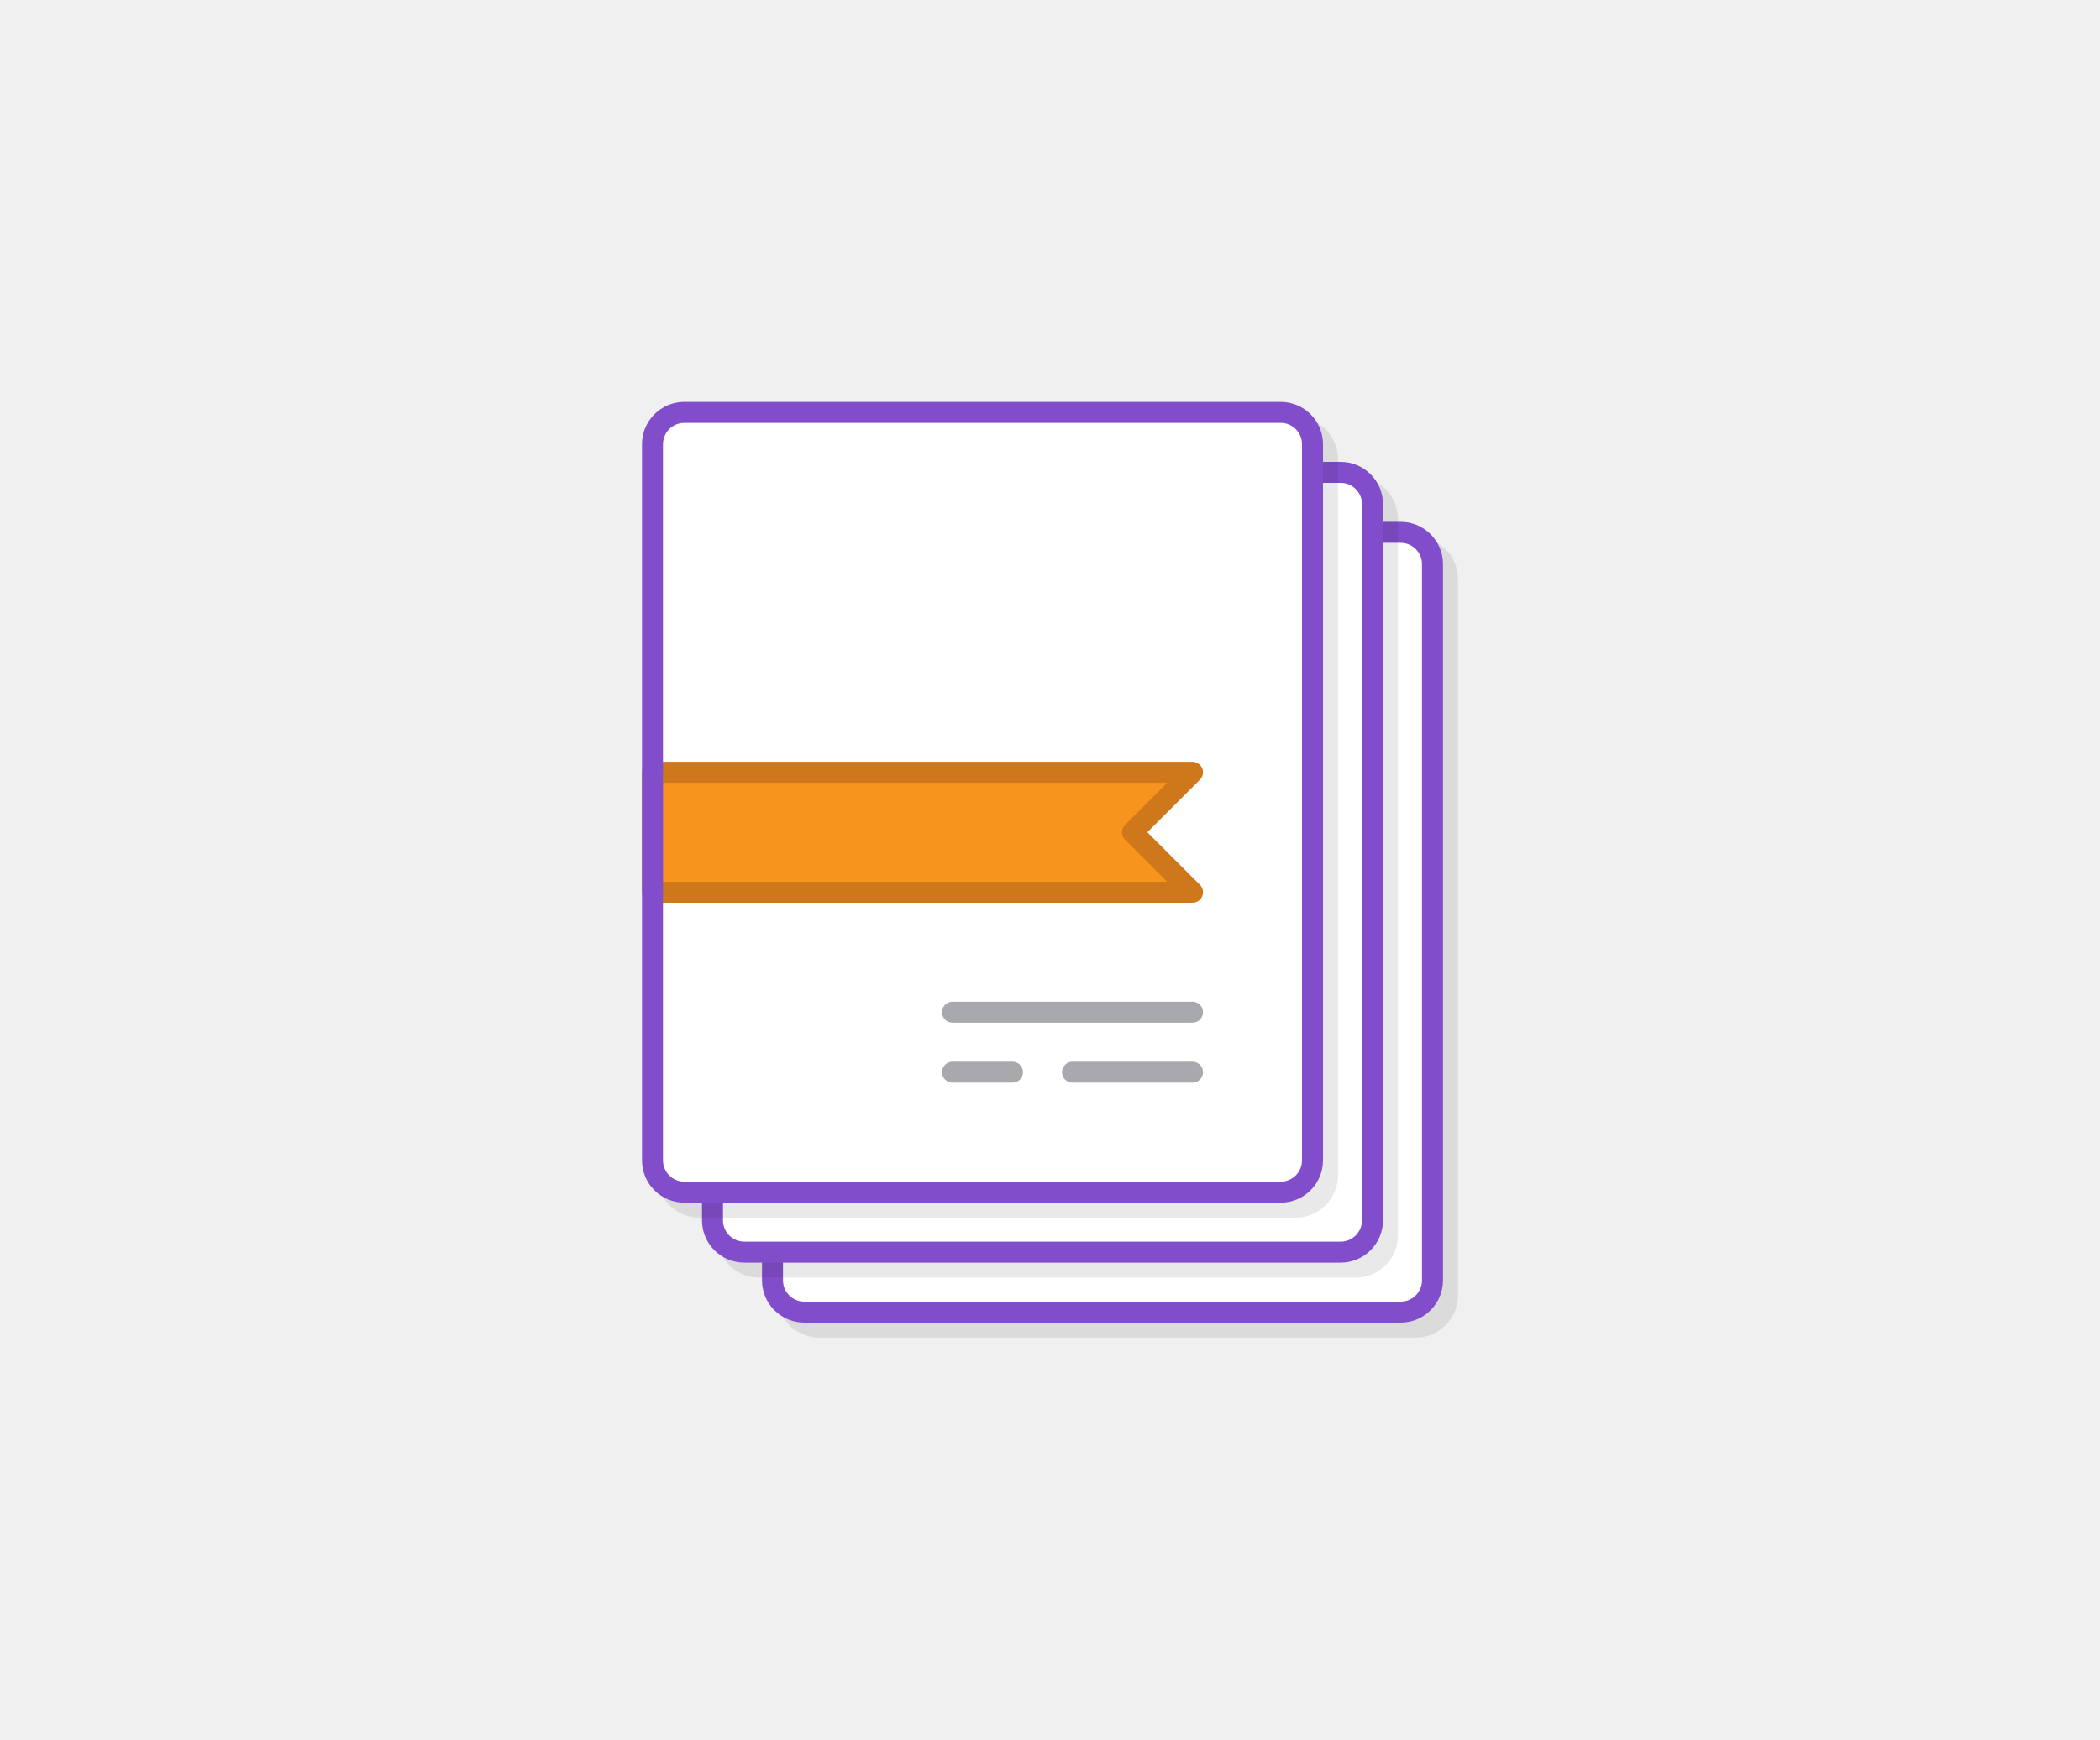
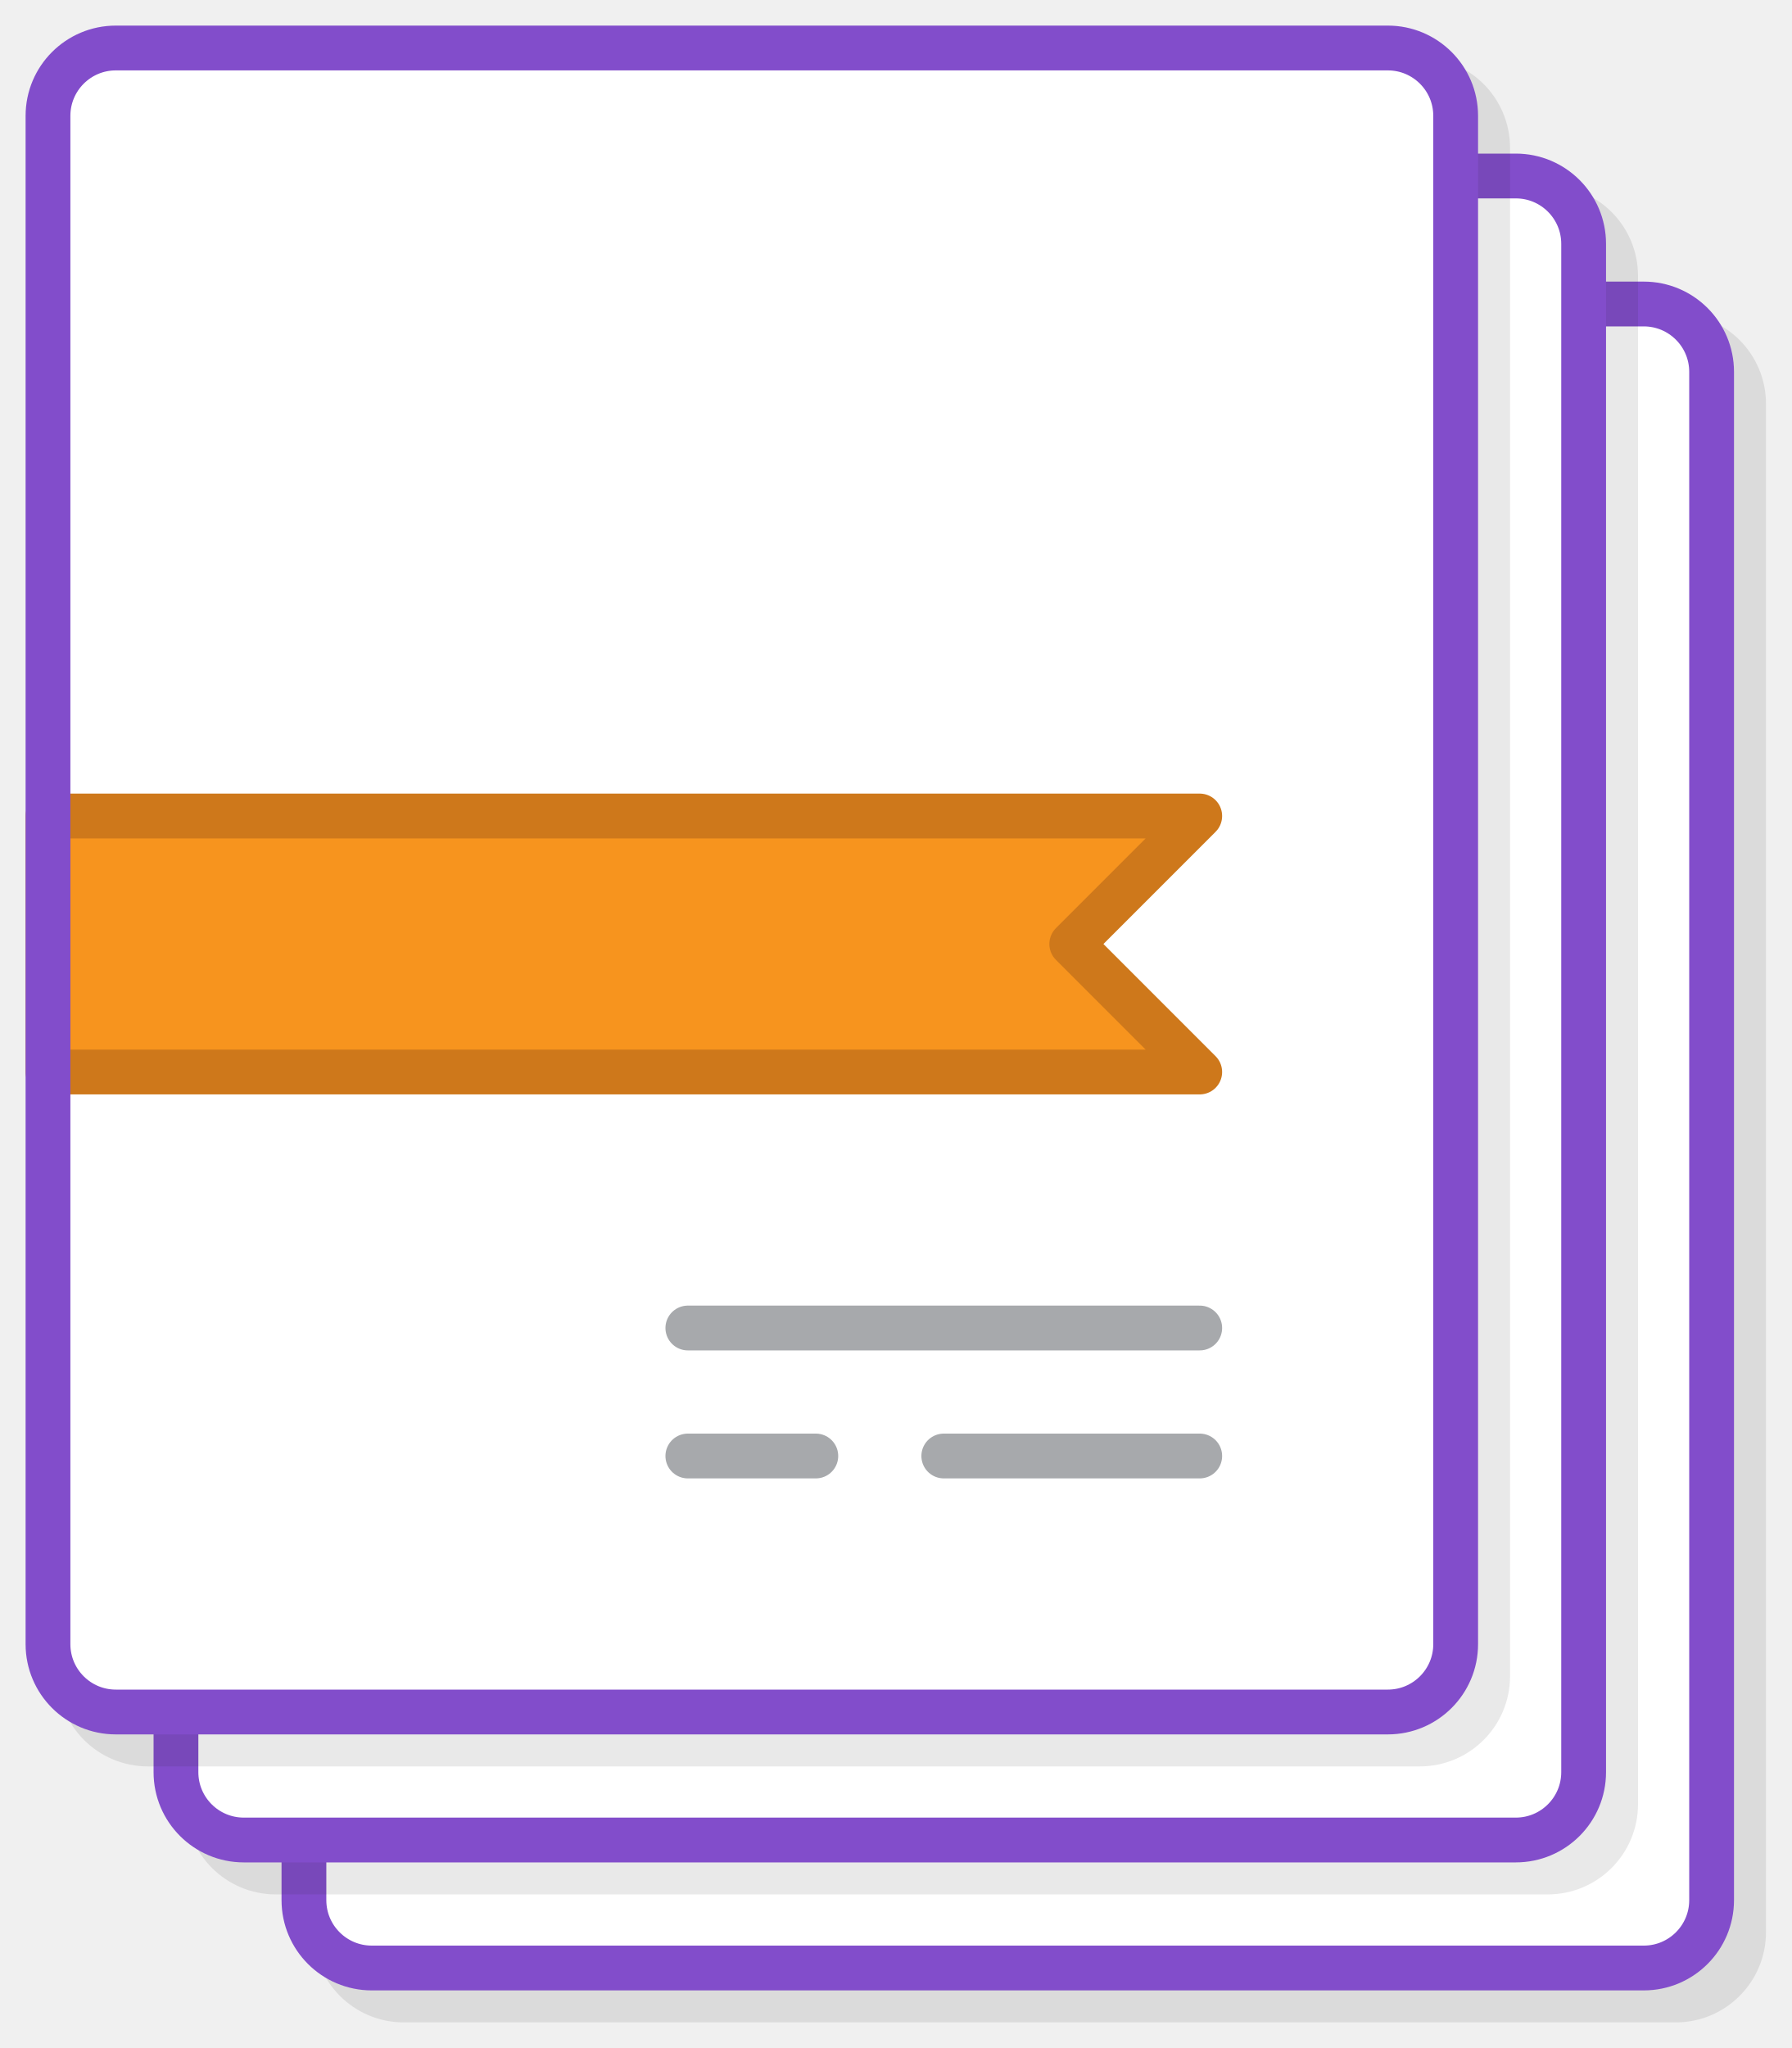
- <svg xmlns="http://www.w3.org/2000/svg" id="Layer_1" data-name="Layer 1" width="140" height="116" viewBox="0 0 140 116">
-   <g opacity="0.1">
-     <rect x="52.5" y="36.5" width="44" height="52" rx="2.12" ry="2.12" fill="#231f20" stroke="#231f20" stroke-linecap="round" stroke-linejoin="round" stroke-width="1.4" />
+ <svg xmlns="http://www.w3.org/2000/svg" width="56px" height="64px" viewBox="0 0 56 64" version="1.1">
+   <defs />
+   <g id="Page-1" stroke="none" stroke-width="1" fill="none" fill-rule="evenodd">
+     <g id="Artboard">
+       <g id="creative-computing" transform="translate(1, 1)">
+         <g id="Group" opacity="0.1" transform="translate(9, 9)" stroke="#231F20" fill-rule="nonzero" stroke-width="1.4" fill="#231F20" stroke-linecap="round" stroke-linejoin="round">
+           <rect id="Rectangle-path" x="0.5" y="0.5" width="44" height="52" rx="2.12" />
+         </g>
+         <rect id="Rectangle-path" stroke="#824DCB" stroke-width="1.4" fill="#FFFFFF" fill-rule="nonzero" stroke-linecap="round" stroke-linejoin="round" x="8.5" y="8.5" width="44" height="52" rx="2.12" />
+         <g id="Group" opacity="0.1" transform="translate(5, 5)" stroke="#231F20" fill-rule="nonzero" stroke-width="1.4" fill="#231F20" stroke-linecap="round" stroke-linejoin="round">
+           <rect id="Rectangle-path" x="0.5" y="0.5" width="44" height="52" rx="2.12" />
+         </g>
+         <rect id="Rectangle-path" stroke="#824DCB" stroke-width="1.4" fill="#FFFFFF" fill-rule="nonzero" stroke-linecap="round" stroke-linejoin="round" x="4.5" y="4.5" width="44" height="52" rx="2.12" />
+         <g id="Group" opacity="0.1" transform="translate(1, 1)" stroke="#231F20" fill-rule="nonzero" stroke-width="1.4" fill="#231F20" stroke-linecap="round" stroke-linejoin="round">
+           <rect id="Rectangle-path" x="0.5" y="0.5" width="44" height="52" rx="2.12" />
+         </g>
+         <rect id="Rectangle-path" fill="#FFFFFF" fill-rule="nonzero" x="0.5" y="0.5" width="44" height="52" rx="2.12" />
+         <polygon id="Shape" stroke="#CE781B" stroke-width="1.4" fill="#F7941E" fill-rule="nonzero" stroke-linecap="round" stroke-linejoin="round" points="36.5 32.5 0.5 32.5 0.5 24.5 36.5 24.5 32.5 28.5" />
+         <rect id="Rectangle-path" stroke="#824DCB" stroke-width="1.4" stroke-linecap="round" stroke-linejoin="round" x="0.5" y="0.5" width="44" height="52" rx="2.12" />
+         <path d="M20.5,40.5 L36.5,40.5" id="Shape" stroke="#A7A9AC" stroke-width="1.4" stroke-linecap="round" stroke-linejoin="round" />
+         <path d="M20.5,44.5 L24.5,44.5" id="Shape" stroke="#A7A9AC" stroke-width="1.4" stroke-linecap="round" stroke-linejoin="round" />
+         <path d="M28.5,44.5 L36.5,44.5" id="Shape" stroke="#A7A9AC" stroke-width="1.4" stroke-linecap="round" stroke-linejoin="round" />
+       </g>
+     </g>
  </g>
-   <rect x="51.5" y="35.5" width="44" height="52" rx="2.12" ry="2.12" fill="#fff" stroke="#824dcb" stroke-linecap="round" stroke-linejoin="round" stroke-width="1.4" />
-   <g opacity="0.1">
-     <rect x="48.5" y="32.5" width="44" height="52" rx="2.12" ry="2.12" fill="#231f20" stroke="#231f20" stroke-linecap="round" stroke-linejoin="round" stroke-width="1.4" />
-   </g>
-   <rect x="47.5" y="31.5" width="44" height="52" rx="2.12" ry="2.12" fill="#fff" stroke="#824dcb" stroke-linecap="round" stroke-linejoin="round" stroke-width="1.4" />
-   <g opacity="0.1">
-     <rect x="44.5" y="28.5" width="44" height="52" rx="2.12" ry="2.12" fill="#231f20" stroke="#231f20" stroke-linecap="round" stroke-linejoin="round" stroke-width="1.4" />
-   </g>
-   <rect x="43.5" y="27.5" width="44" height="52" rx="2.12" ry="2.12" fill="#fff" />
-   <polygon points="79.5 59.5 43.5 59.5 43.5 51.5 79.5 51.5 75.5 55.5 79.5 59.5" fill="#f7941e" stroke="#ce781b" stroke-linecap="round" stroke-linejoin="round" stroke-width="1.4" />
-   <rect x="43.5" y="27.5" width="44" height="52" rx="2.12" ry="2.12" fill="none" stroke="#824dcb" stroke-linecap="round" stroke-linejoin="round" stroke-width="1.4" />
-   <line x1="63.5" y1="67.5" x2="79.5" y2="67.5" fill="none" stroke="#a7a9ac" stroke-linecap="round" stroke-linejoin="round" stroke-width="1.4" />
-   <line x1="63.5" y1="71.5" x2="67.5" y2="71.5" fill="none" stroke="#a7a9ac" stroke-linecap="round" stroke-linejoin="round" stroke-width="1.4" />
-   <line x1="71.5" y1="71.5" x2="79.5" y2="71.5" fill="none" stroke="#a7a9ac" stroke-linecap="round" stroke-linejoin="round" stroke-width="1.4" />
</svg>
